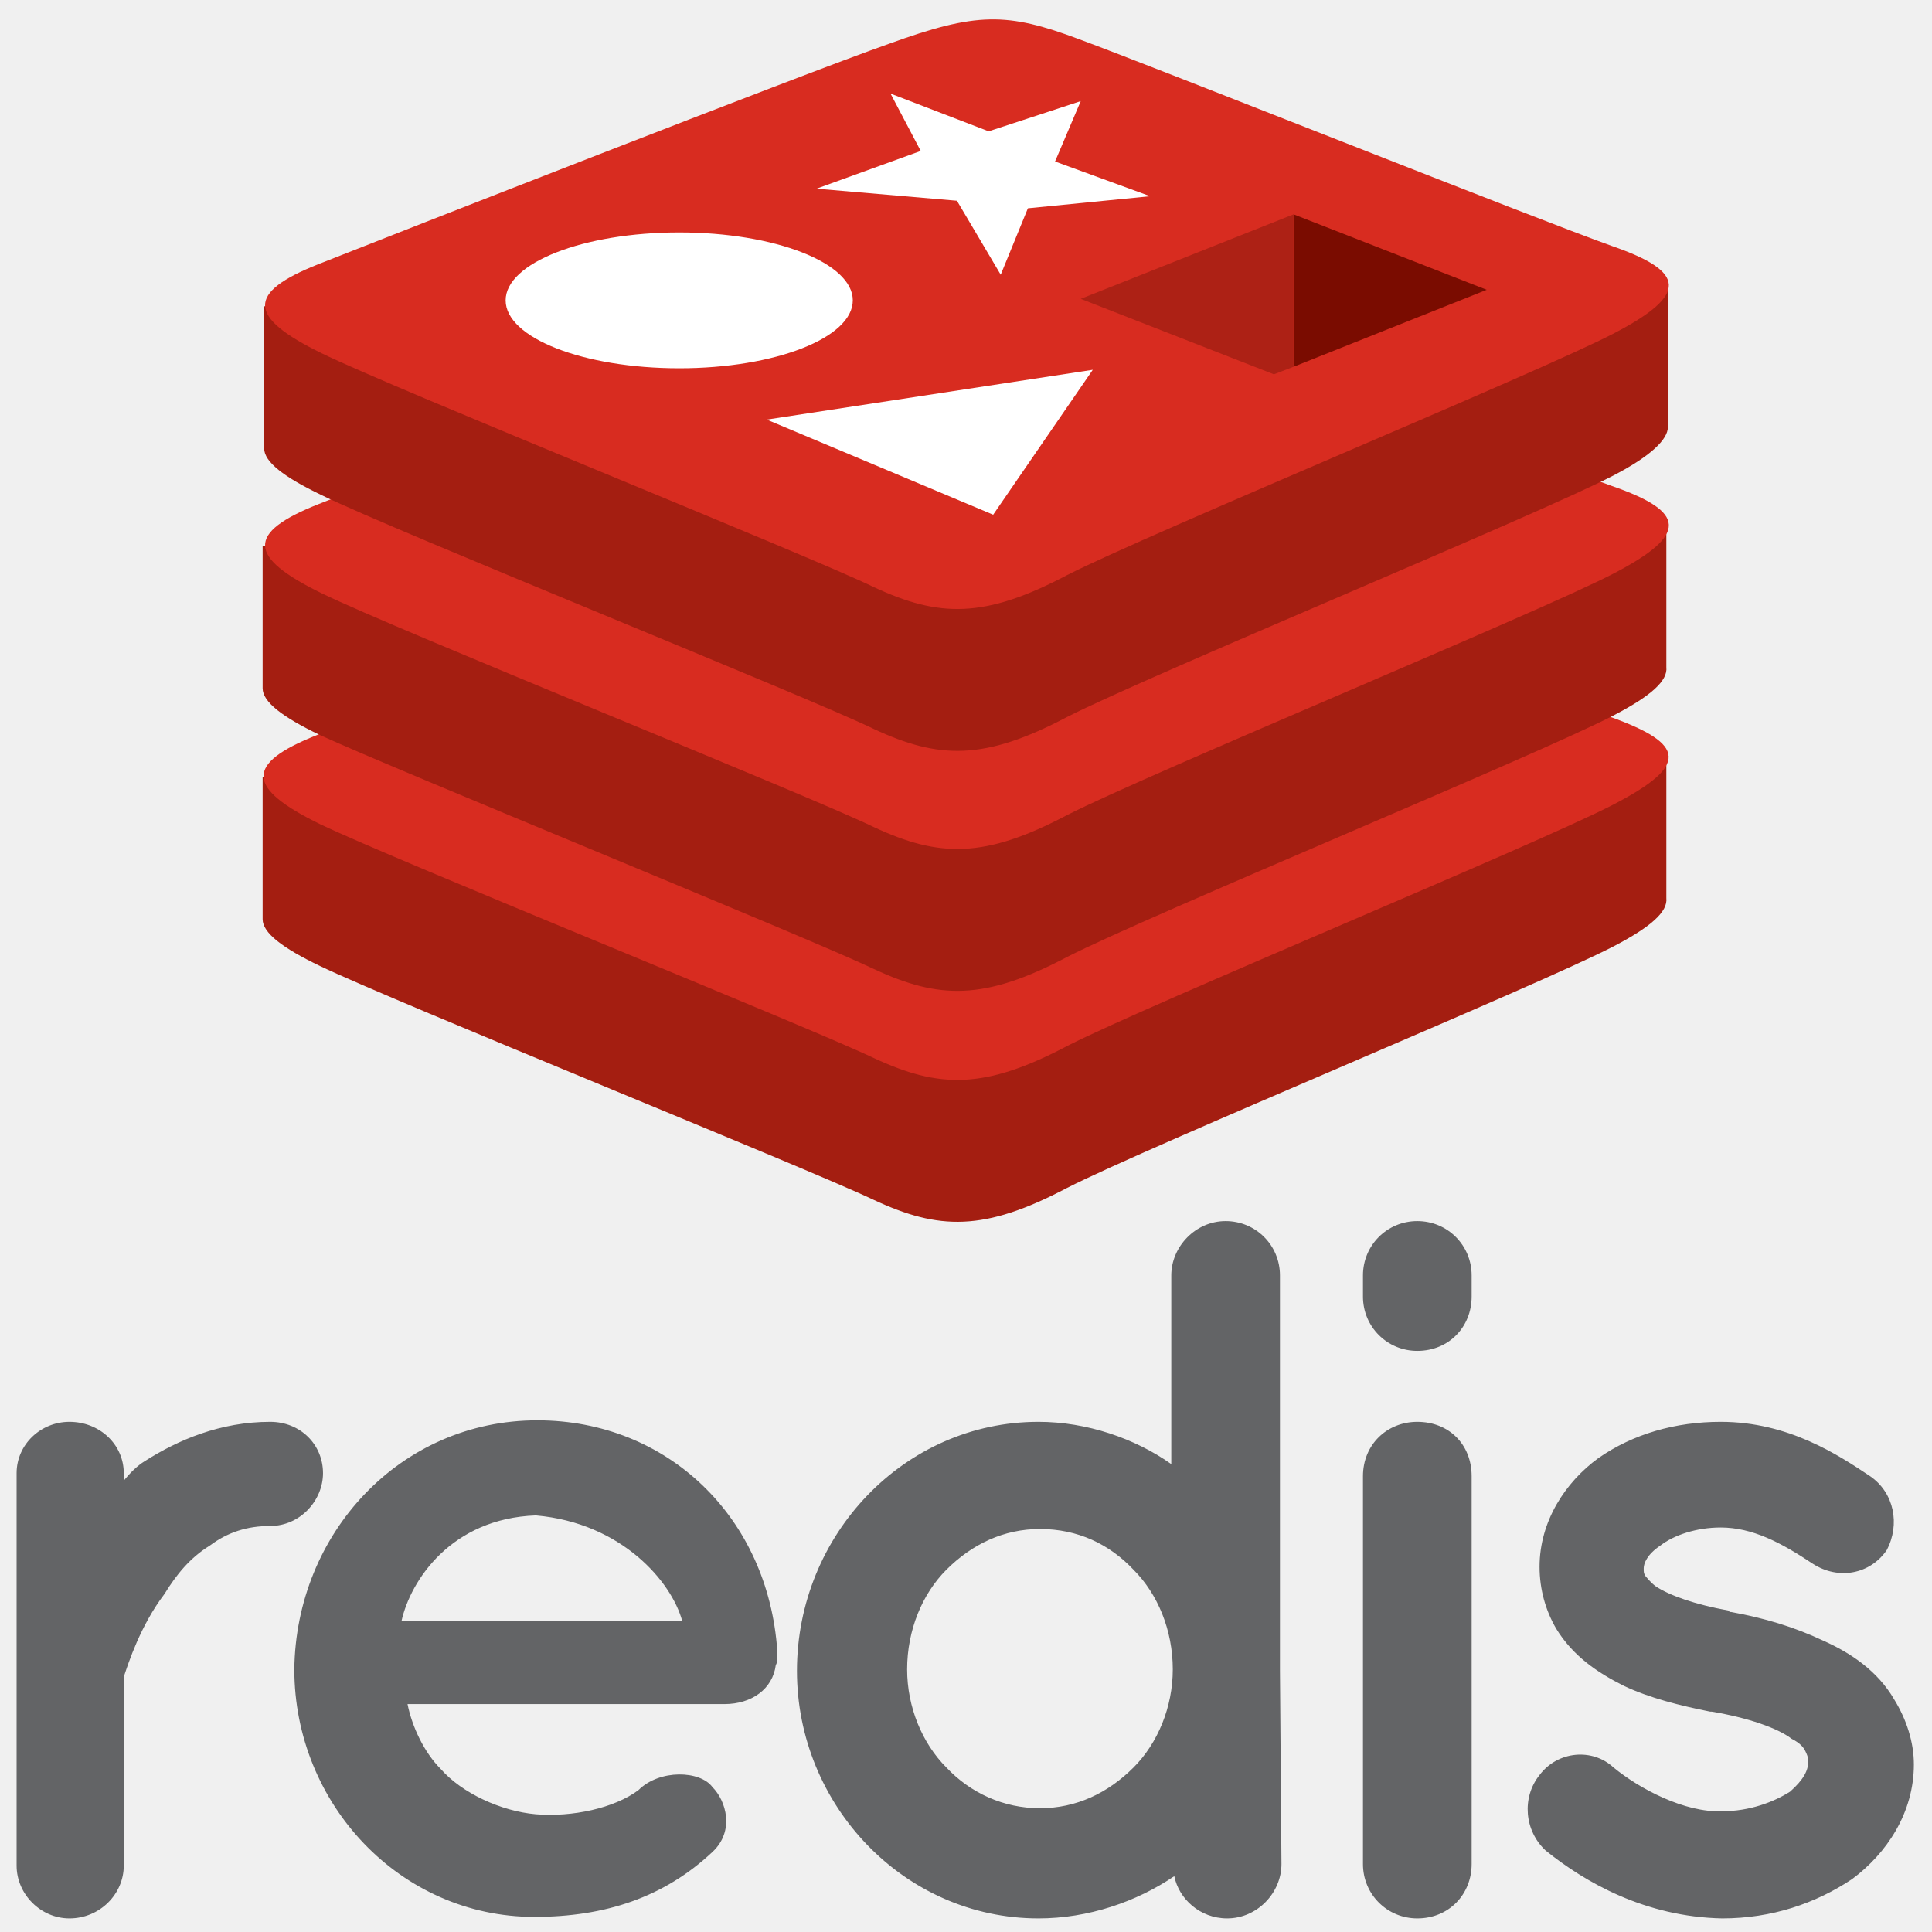
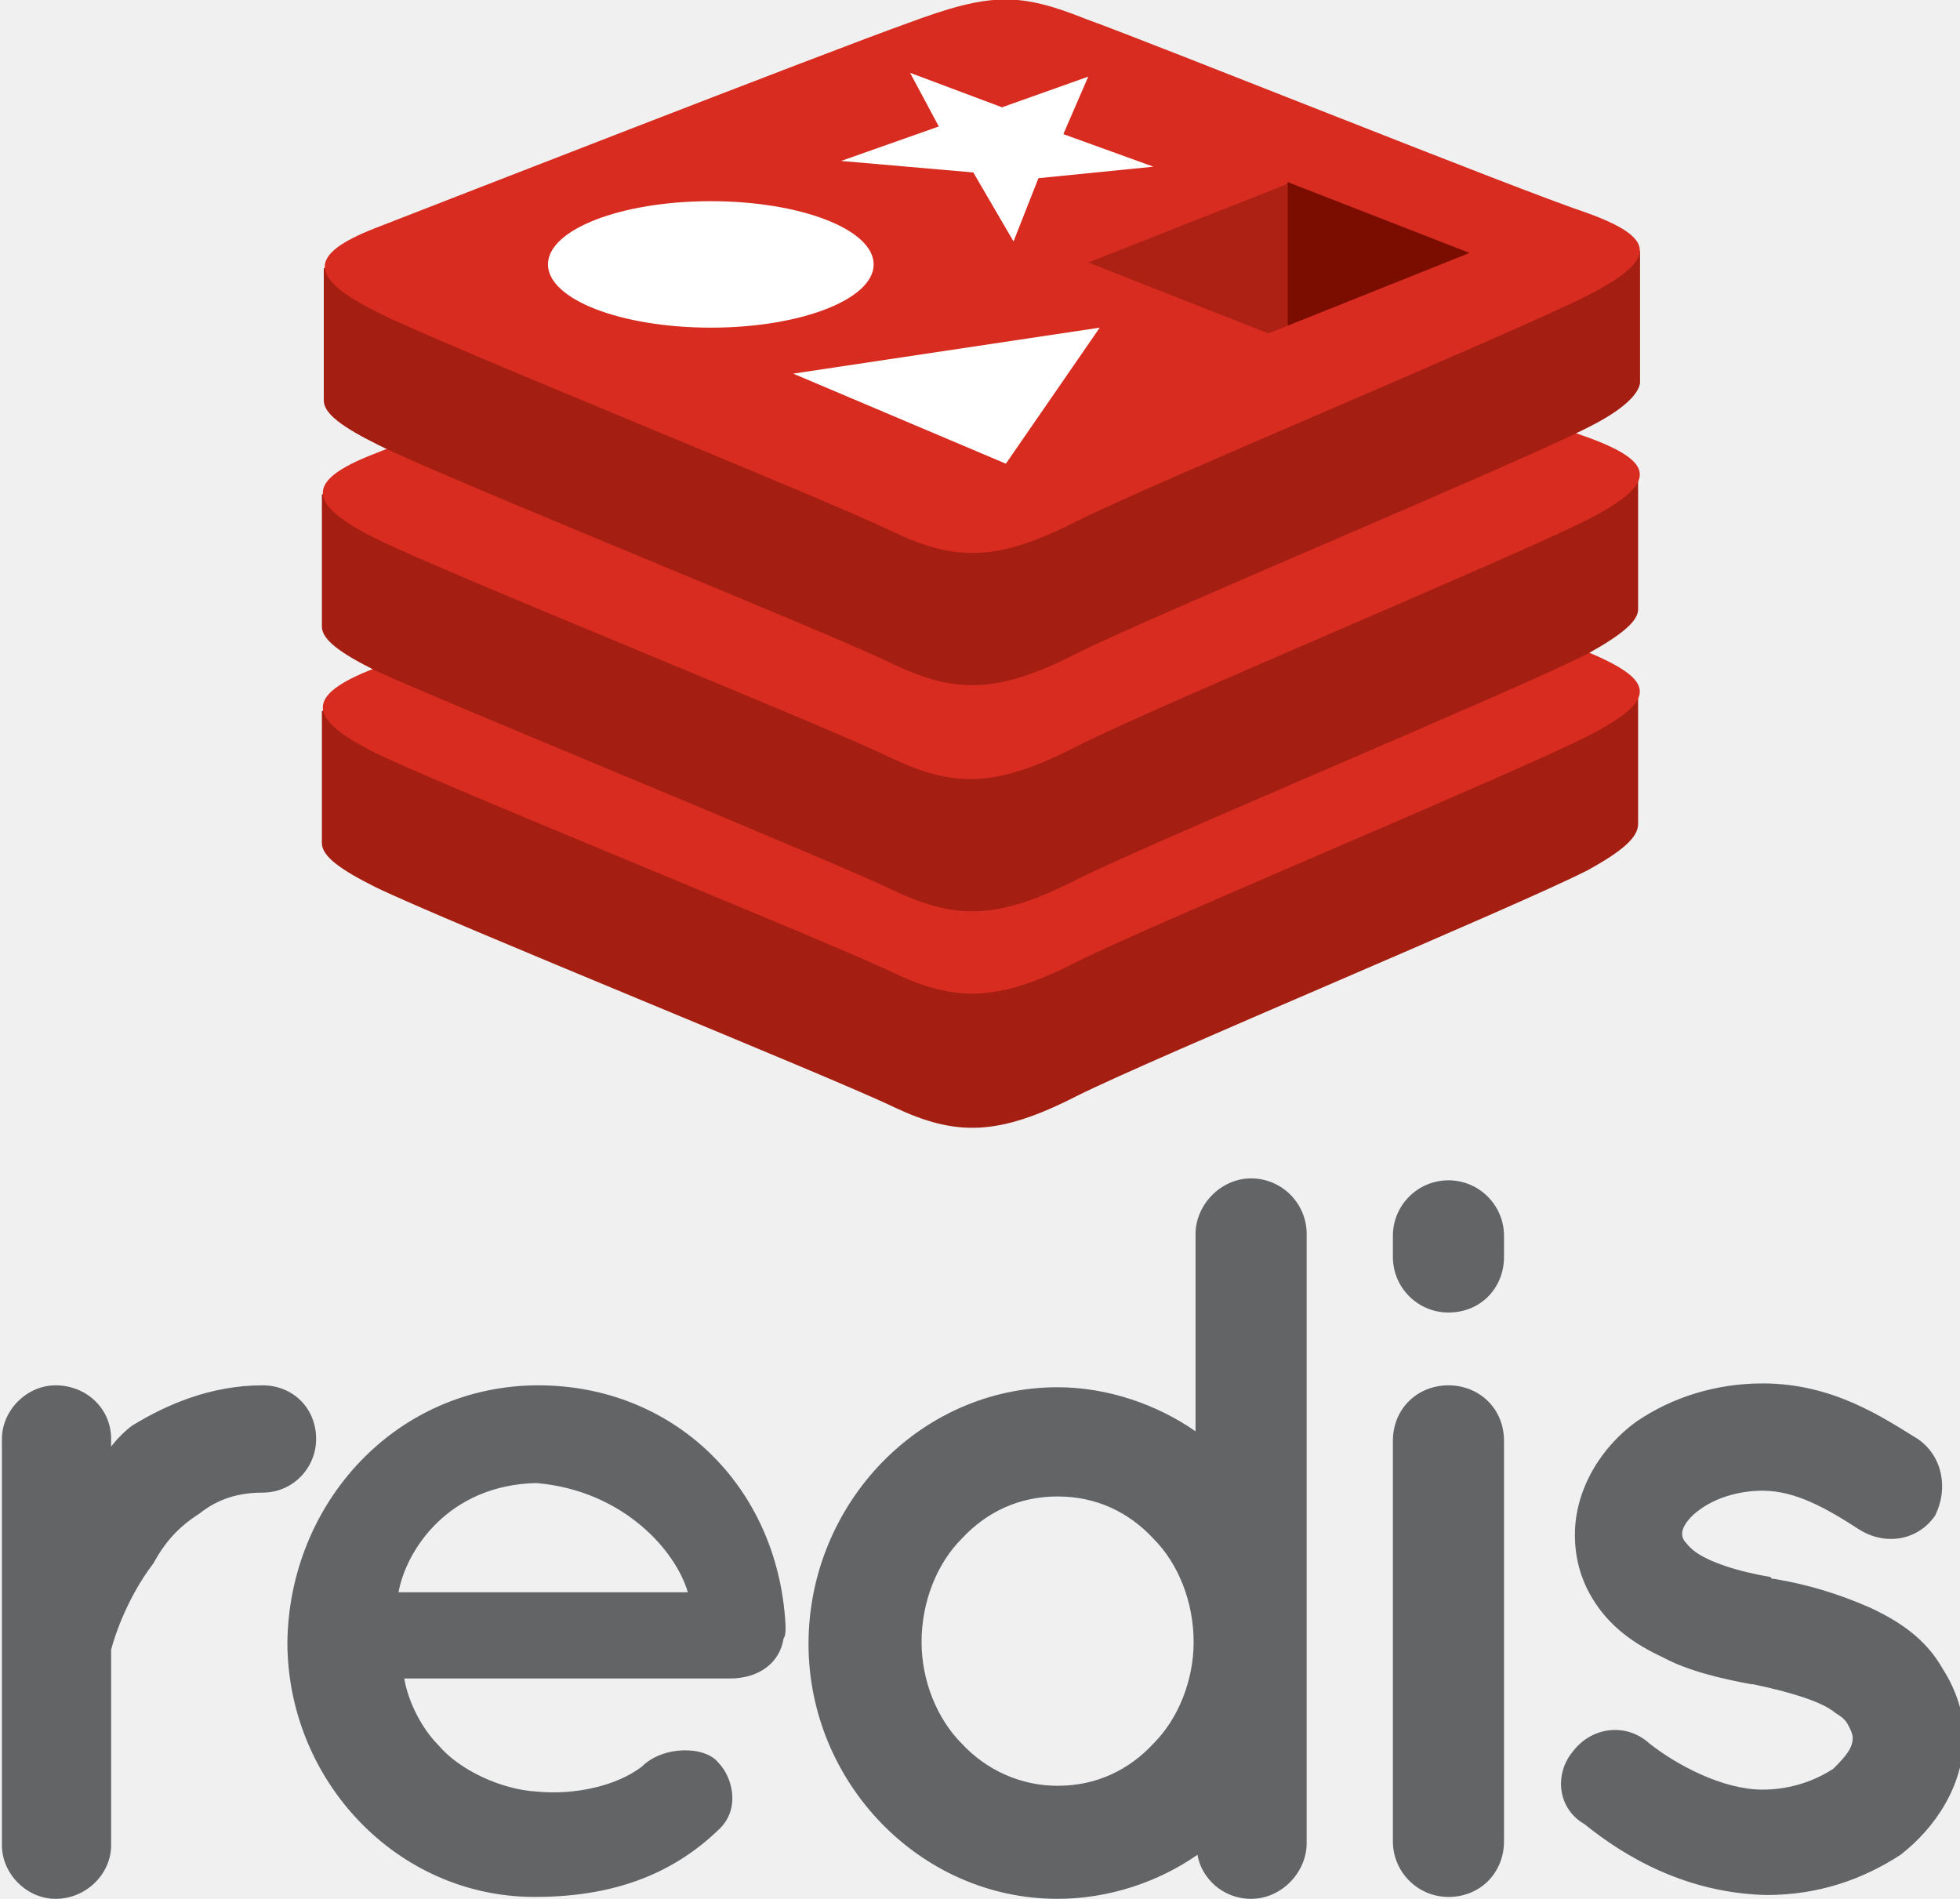
- <svg xmlns="http://www.w3.org/2000/svg" viewBox="0 0 128 128">
-   <path fill="#636466" d="M21.4 97.6c0 1.8-1.5 3.5-3.5 3.5-1.5 0-2.8.4-4 1.3-1.3.8-2.2 1.9-3 3.2-1.6 2.1-2.4 4.6-2.7 5.5v12.5c0 1.9-1.6 3.5-3.6 3.5-1.9 0-3.5-1.6-3.5-3.5v-26c0-1.9 1.6-3.4 3.5-3.4 2 0 3.6 1.5 3.6 3.4v.5c.4-.5.9-1 1.4-1.3 2.2-1.4 5-2.6 8.3-2.6 2 0 3.5 1.5 3.5 3.4zM19.5 110.6c.1-9 7-16.5 16.1-16.5 8.6 0 15.3 6.4 15.9 15.3v.3c0 .1 0 .5-.1.6-.2 1.6-1.6 2.6-3.4 2.6h-21c.3 1.5 1.1 3.2 2.2 4.3 1.4 1.6 4 2.8 6.3 3 2.4.2 5.2-.4 6.8-1.6 1.4-1.4 4.1-1.3 4.9-.2.9.9 1.5 2.9 0 4.3-3.2 3-7.1 4.3-11.8 4.3-8.9 0-15.9-7.5-15.9-16.4zm7.1-3.2h18.6c-.7-2.6-4-6.5-9.7-7-5.6.2-8.3 4.3-8.9 7zM84.9 123.5c0 1.9-1.6 3.6-3.6 3.6-1.8 0-3.2-1.3-3.5-2.8-2.5 1.7-5.7 2.8-9 2.8-8.9 0-16-7.5-16-16.4 0-9 7.1-16.5 16-16.5 3.2 0 6.4 1.1 8.8 2.8v-12.5c0-1.9 1.6-3.6 3.6-3.6s3.6 1.6 3.6 3.6v26.2l.1 12.8zm-16-22.2c-2.4 0-4.5 1-6.2 2.7-1.6 1.6-2.6 4-2.6 6.6 0 2.5 1 4.9 2.6 6.5 1.6 1.7 3.8 2.7 6.2 2.7 2.4 0 4.5-1 6.2-2.7 1.6-1.6 2.6-4 2.6-6.5 0-2.6-1-5-2.6-6.6-1.6-1.7-3.7-2.7-6.2-2.7zM97.5 85.9c0 2-1.5 3.6-3.6 3.6-2 0-3.6-1.6-3.6-3.6v-1.4c0-2 1.6-3.6 3.6-3.6s3.6 1.6 3.6 3.6v1.4zm0 11.9v25.7c0 2-1.5 3.6-3.6 3.6-2 0-3.6-1.6-3.6-3.6v-25.7c0-2.1 1.6-3.6 3.6-3.6 2.1 0 3.6 1.5 3.6 3.6zM102 117.6c1.2-1.6 3.5-1.8 4.9-.5 1.7 1.4 4.7 3 7.2 2.9 1.8 0 3.4-.6 4.5-1.3.9-.8 1.2-1.4 1.2-2 0-.3-.1-.5-.2-.7-.1-.2-.3-.5-.9-.8-.9-.7-2.9-1.4-5.3-1.8h-.1c-2-.4-4-.9-5.7-1.7-1.8-.9-3.4-2-4.5-3.8-.7-1.2-1.1-2.6-1.1-4.1 0-3 1.7-5.6 3.9-7.2 2.3-1.6 5.1-2.4 8.1-2.4 4.5 0 7.8 2.2 9.9 3.6 1.6 1.1 2 3.2 1.1 4.9-1.1 1.6-3.2 2-4.9.9-2.1-1.4-4-2.4-6.1-2.4-1.6 0-3.1.5-4 1.2-.9.6-1.1 1.2-1.1 1.5 0 .3 0 .3.1.5.1.1.3.4.7.7.9.6 2.6 1.2 4.8 1.6l.1.1h.1c2.2.4 4.2 1 6.1 1.9 1.8.8 3.6 2 4.7 3.9.8 1.3 1.3 2.8 1.3 4.3 0 3.2-1.8 5.9-4.1 7.6-2.4 1.6-5.3 2.6-8.6 2.6-5.1-.1-9.1-2.4-11.7-4.5-1.4-1.3-1.6-3.5-.4-5z" />
-   <path fill="#A41E11" d="M106.9 62.7c-5 2.6-30.7 13.2-36.2 16-5.5 2.9-8.5 2.8-12.8.8-4.4-2.1-31.7-13.1-36.7-15.5-2.5-1.2-3.8-2.2-3.8-3.1v-9.4s35.6-7.8 41.4-9.8c5.8-2.1 7.8-2.1 12.6-.3 4.9 1.8 34.2 7.1 39 8.8v9.3c.1.9-1 1.9-3.5 3.2z" />
-   <path fill="#D82C20" d="M106.9 53.3c-5 2.6-30.7 13.2-36.2 16-5.5 2.9-8.5 2.8-12.8.8-4.4-2.1-31.7-13.1-36.7-15.5-4.9-2.4-5-4-.2-5.9 4.8-1.9 32.1-12.6 37.8-14.6 5.8-2.1 7.8-2.1 12.6-.3 4.9 1.8 30.5 12 35.3 13.7 5 1.8 5.2 3.2.2 5.8z" />
-   <path fill="#A41E11" d="M106.9 47.4c-5 2.6-30.7 13.2-36.2 16-5.5 2.9-8.5 2.8-12.8.8-4.4-2.1-31.7-13.2-36.7-15.5-2.5-1.2-3.8-2.2-3.8-3.1v-9.4s35.6-7.8 41.4-9.8c5.8-2.1 7.8-2.1 12.6-.3 4.9 1.8 34.2 7.1 39 8.8v9.3c.1.9-1 1.9-3.5 3.2z" />
-   <path fill="#D82C20" d="M106.9 38c-5 2.6-30.7 13.2-36.2 16-5.5 2.9-8.5 2.8-12.8.8-4.3-2.1-31.7-13.1-36.6-15.5-4.9-2.4-5-4-.2-5.9 4.8-1.9 32.1-12.6 37.8-14.6 5.8-2.1 7.8-2.1 12.6-.3 4.9 1.8 30.5 12 35.3 13.7 4.9 1.7 5.1 3.2.1 5.8z" />
-   <path fill="#A41E11" d="M106.9 31.5c-5 2.6-30.7 13.2-36.2 16-5.5 2.9-8.5 2.8-12.8.8-4.3-2.1-31.7-13.1-36.6-15.5-2.5-1.2-3.8-2.2-3.8-3.1v-9.4s35.6-7.8 41.4-9.8c5.8-2.1 7.8-2.1 12.6-.3 4.9 1.8 34.2 7.1 39 8.8v9.3c0 .8-1.1 1.9-3.6 3.2z" />
-   <path fill="#D82C20" d="M106.9 22.1c-5 2.6-30.7 13.2-36.2 16-5.5 2.9-8.5 2.8-12.8.8-4.3-2.1-31.7-13.1-36.6-15.5s-5-4-.2-5.9c4.8-1.9 32.1-12.6 37.8-14.6 5.8-2.1 7.8-2.1 12.6-.3 4.9 1.8 30.5 12 35.3 13.7 4.9 1.7 5.1 3.2.1 5.8z" />
-   <path fill="#fff" d="M76.2 13l-8.1.8-1.8 4.4-2.9-4.9-9.3-.8 6.9-2.5-2-3.8 6.5 2.5 6.1-2-1.7 4zM65.8 34.1l-15-6.3 21.6-3.3z" />
-   <ellipse cx="45" cy="19.9" fill="#fff" rx="11.5" ry="4.5" />
-   <path fill="#7A0C00" d="M85.7 14.2l12.8 5-12.8 5.1z" />
-   <path fill="#AD2115" d="M71.6 19.8l14.1-5.6v10.1l-1.3.5z" />
+ <svg xmlns="http://www.w3.org/2000/svg" version="1.1" id="Layer_1" x="0px" y="0px" viewBox="0 0 102.3 99.1" style="enable-background:new 0 0 102.3 99.1;" xml:space="preserve">
+   <style type="text/css">
+ 	.st0{fill:#636466;}
+ 	.st1{fill:#A41E11;}
+ 	.st2{fill:#D82C20;}
+ 	.st3{fill:#FFFFFF;}
+ 	.st4{fill:#7A0C00;}
+ 	.st5{fill:#AD2115;}
+ </style>
+   <g>
+     <path class="st0" d="M16.5,75.1c0,1.5-1.2,2.8-2.8,2.8c-1.2,0-2.3,0.3-3.3,1.1c-1.1,0.7-1.8,1.5-2.4,2.6c-1.3,1.7-2,3.7-2.2,4.5   v10.2c0,1.5-1.3,2.8-2.9,2.8c-1.5,0-2.8-1.3-2.8-2.8V75.1c0-1.5,1.3-2.8,2.8-2.8c1.6,0,2.9,1.2,2.9,2.8v0.4   c0.3-0.4,0.7-0.8,1.1-1.1c1.8-1.1,4.1-2.1,6.8-2.1C15.3,72.3,16.5,73.5,16.5,75.1z M15,85.7c0.1-7.3,5.7-13.4,13.1-13.4   c7,0,12.5,5.2,12.9,12.5v0.2c0,0.1,0,0.4-0.1,0.5c-0.2,1.3-1.3,2.1-2.8,2.1H21.1c0.2,1.2,0.9,2.6,1.8,3.5c1.1,1.3,3.3,2.3,5.1,2.4   c2,0.2,4.2-0.3,5.5-1.3c1.1-1.1,3.3-1.1,4-0.2c0.7,0.7,1.2,2.4,0,3.5C34.9,98,31.7,99,27.9,99C20.7,99,15,92.9,15,85.7L15,85.7z    M20.8,83.1h15.1c-0.6-2.1-3.3-5.3-7.9-5.7C23.4,77.5,21.2,80.9,20.8,83.1z M68.2,96.2c0,1.5-1.3,2.9-2.9,2.9   c-1.5,0-2.6-1.1-2.8-2.3c-2,1.4-4.6,2.3-7.3,2.3c-7.2,0-13-6.1-13-13.3c0-7.3,5.8-13.4,13-13.4c2.6,0,5.2,0.9,7.2,2.3V64.4   c0-1.5,1.3-2.9,2.9-2.9c1.6,0,2.9,1.3,2.9,2.9v21.3L68.2,96.2z M55.2,78.1c-2,0-3.7,0.8-5,2.2c-1.3,1.3-2.1,3.3-2.1,5.4   c0,2,0.8,4,2.1,5.3c1.3,1.4,3.1,2.2,5,2.2c2,0,3.7-0.8,5-2.2c1.3-1.3,2.1-3.3,2.1-5.3c0-2.1-0.8-4.1-2.1-5.4   C58.9,78.9,57.2,78.1,55.2,78.1z M78.5,65.6c0,1.6-1.2,2.9-2.9,2.9c-1.6,0-2.9-1.3-2.9-2.9v-1.1c0-1.6,1.3-2.9,2.9-2.9   c1.6,0,2.9,1.3,2.9,2.9V65.6z M78.5,75.2v20.9c0,1.6-1.2,2.9-2.9,2.9c-1.6,0-2.9-1.3-2.9-2.9V75.2c0-1.7,1.3-2.9,2.9-2.9   C77.2,72.3,78.5,73.5,78.5,75.2z M82.1,91.4c1-1.3,2.8-1.5,4-0.4c1.4,1.1,3.8,2.4,5.9,2.4c1.5,0,2.8-0.5,3.7-1.1   c0.7-0.7,1-1.1,1-1.6c0-0.2-0.1-0.4-0.2-0.6c-0.1-0.2-0.2-0.4-0.7-0.7c-0.7-0.6-2.4-1.1-4.3-1.5h-0.1c-1.6-0.3-3.3-0.7-4.6-1.4   c-1.5-0.7-2.8-1.6-3.7-3.1c-0.6-1-0.9-2.1-0.9-3.3c0-2.4,1.4-4.6,3.2-5.9c1.9-1.3,4.2-2,6.6-2c3.7,0,6.3,1.8,8.1,2.9   c1.3,0.9,1.6,2.6,0.9,4c-0.9,1.3-2.6,1.6-4,0.7c-1.7-1.1-3.3-2-5-2c-1.3,0-2.5,0.4-3.3,1c-0.7,0.5-0.9,1-0.9,1.2   c0,0.2,0,0.2,0.1,0.4c0.1,0.1,0.2,0.3,0.6,0.6c0.7,0.5,2.1,1,3.9,1.3l0.1,0.1h0.1c1.8,0.3,3.4,0.8,5,1.5c1.5,0.7,2.9,1.6,3.8,3.2   c0.7,1.1,1.1,2.3,1.1,3.5c0,2.6-1.5,4.8-3.3,6.2c-2,1.3-4.3,2.1-7,2.1c-4.2-0.1-7.4-2-9.5-3.7C81.3,94.4,81.1,92.6,82.1,91.4z" />
+     <g>
+       <path class="st1" d="M82.9,45.4c-3.7,1.9-22.7,9.8-26.7,11.8c-4.1,2.1-6.3,2.1-9.5,0.6c-3.3-1.6-23.4-9.7-27.1-11.5    c-1.8-0.9-2.8-1.6-2.8-2.3v-6.9c0,0,26.3-5.8,30.6-7.2c4.3-1.6,5.8-1.6,9.3-0.2c3.6,1.3,25.3,5.2,28.8,6.5V43    C85.5,43.7,84.7,44.4,82.9,45.4z" />
+       <path class="st2" d="M82.9,38.4c-3.7,1.9-22.7,9.8-26.7,11.8c-4.1,2.1-6.3,2.1-9.5,0.6c-3.3-1.6-23.4-9.7-27.1-11.5    c-3.6-1.8-3.7-3-0.1-4.4c3.5-1.4,23.7-9.3,27.9-10.8c4.3-1.6,5.8-1.6,9.3-0.2c3.6,1.3,22.5,8.9,26.1,10.1    C86.4,35.5,86.6,36.5,82.9,38.4z" />
+       <path class="st1" d="M82.9,34.1c-3.7,1.9-22.7,9.8-26.7,11.8c-4.1,2.1-6.3,2.1-9.5,0.6c-3.3-1.6-23.4-9.8-27.1-11.5    c-1.8-0.9-2.8-1.6-2.8-2.3v-6.9c0,0,26.3-5.8,30.6-7.2c4.3-1.6,5.8-1.6,9.3-0.2c3.6,1.3,25.3,5.2,28.8,6.5v6.9    C85.5,32.4,84.7,33.1,82.9,34.1z" />
+       <path class="st2" d="M82.9,27.1C79.2,29,60.2,36.9,56.1,39c-4.1,2.1-6.3,2.1-9.5,0.6c-3.2-1.6-23.4-9.7-27-11.5    c-3.6-1.8-3.7-3-0.1-4.4c3.5-1.4,23.7-9.3,27.9-10.8c4.3-1.6,5.8-1.6,9.3-0.2c3.6,1.3,22.5,8.9,26.1,10.1    C86.4,24.1,86.6,25.2,82.9,27.1z" />
+       <path class="st1" d="M82.9,22.3c-3.7,1.9-22.7,9.8-26.7,11.8c-4.1,2.1-6.3,2.1-9.5,0.6c-3.2-1.6-23.4-9.7-27-11.5    c-1.8-0.9-2.8-1.6-2.8-2.3v-6.9c0,0,26.3-5.8,30.6-7.2c4.3-1.6,5.8-1.6,9.3-0.2c3.6,1.3,25.3,5.2,28.8,6.5V20    C85.5,20.6,84.7,21.4,82.9,22.3z" />
+       <path class="st2" d="M82.9,15.4c-3.7,1.9-22.7,9.8-26.7,11.8c-4.1,2.1-6.3,2.1-9.5,0.6c-3.2-1.6-23.4-9.7-27-11.5s-3.7-3-0.1-4.4    S43.2,2.7,47.4,1.2c4.3-1.6,5.8-1.6,9.3-0.2c3.6,1.3,22.5,8.9,26.1,10.1C86.4,12.4,86.6,13.5,82.9,15.4z" />
+       <path class="st3" d="M60.2,8.7l-6,0.6l-1.3,3.3l-2.1-3.6l-6.9-0.6l5.1-1.8l-1.5-2.8l4.8,1.8L56.8,4l-1.3,3L60.2,8.7z M52.5,24.2    l-11.1-4.7l16-2.4L52.5,24.2z" />
+       <ellipse class="st3" cx="37.1" cy="13.8" rx="8.5" ry="3.3" />
+       <path class="st4" d="M67.2,9.5l9.5,3.7L67.2,17V9.5z" />
+       <path class="st5" d="M56.8,13.7l10.4-4.1V17l-1,0.4L56.8,13.7z" />
+     </g>
+   </g>
</svg>
